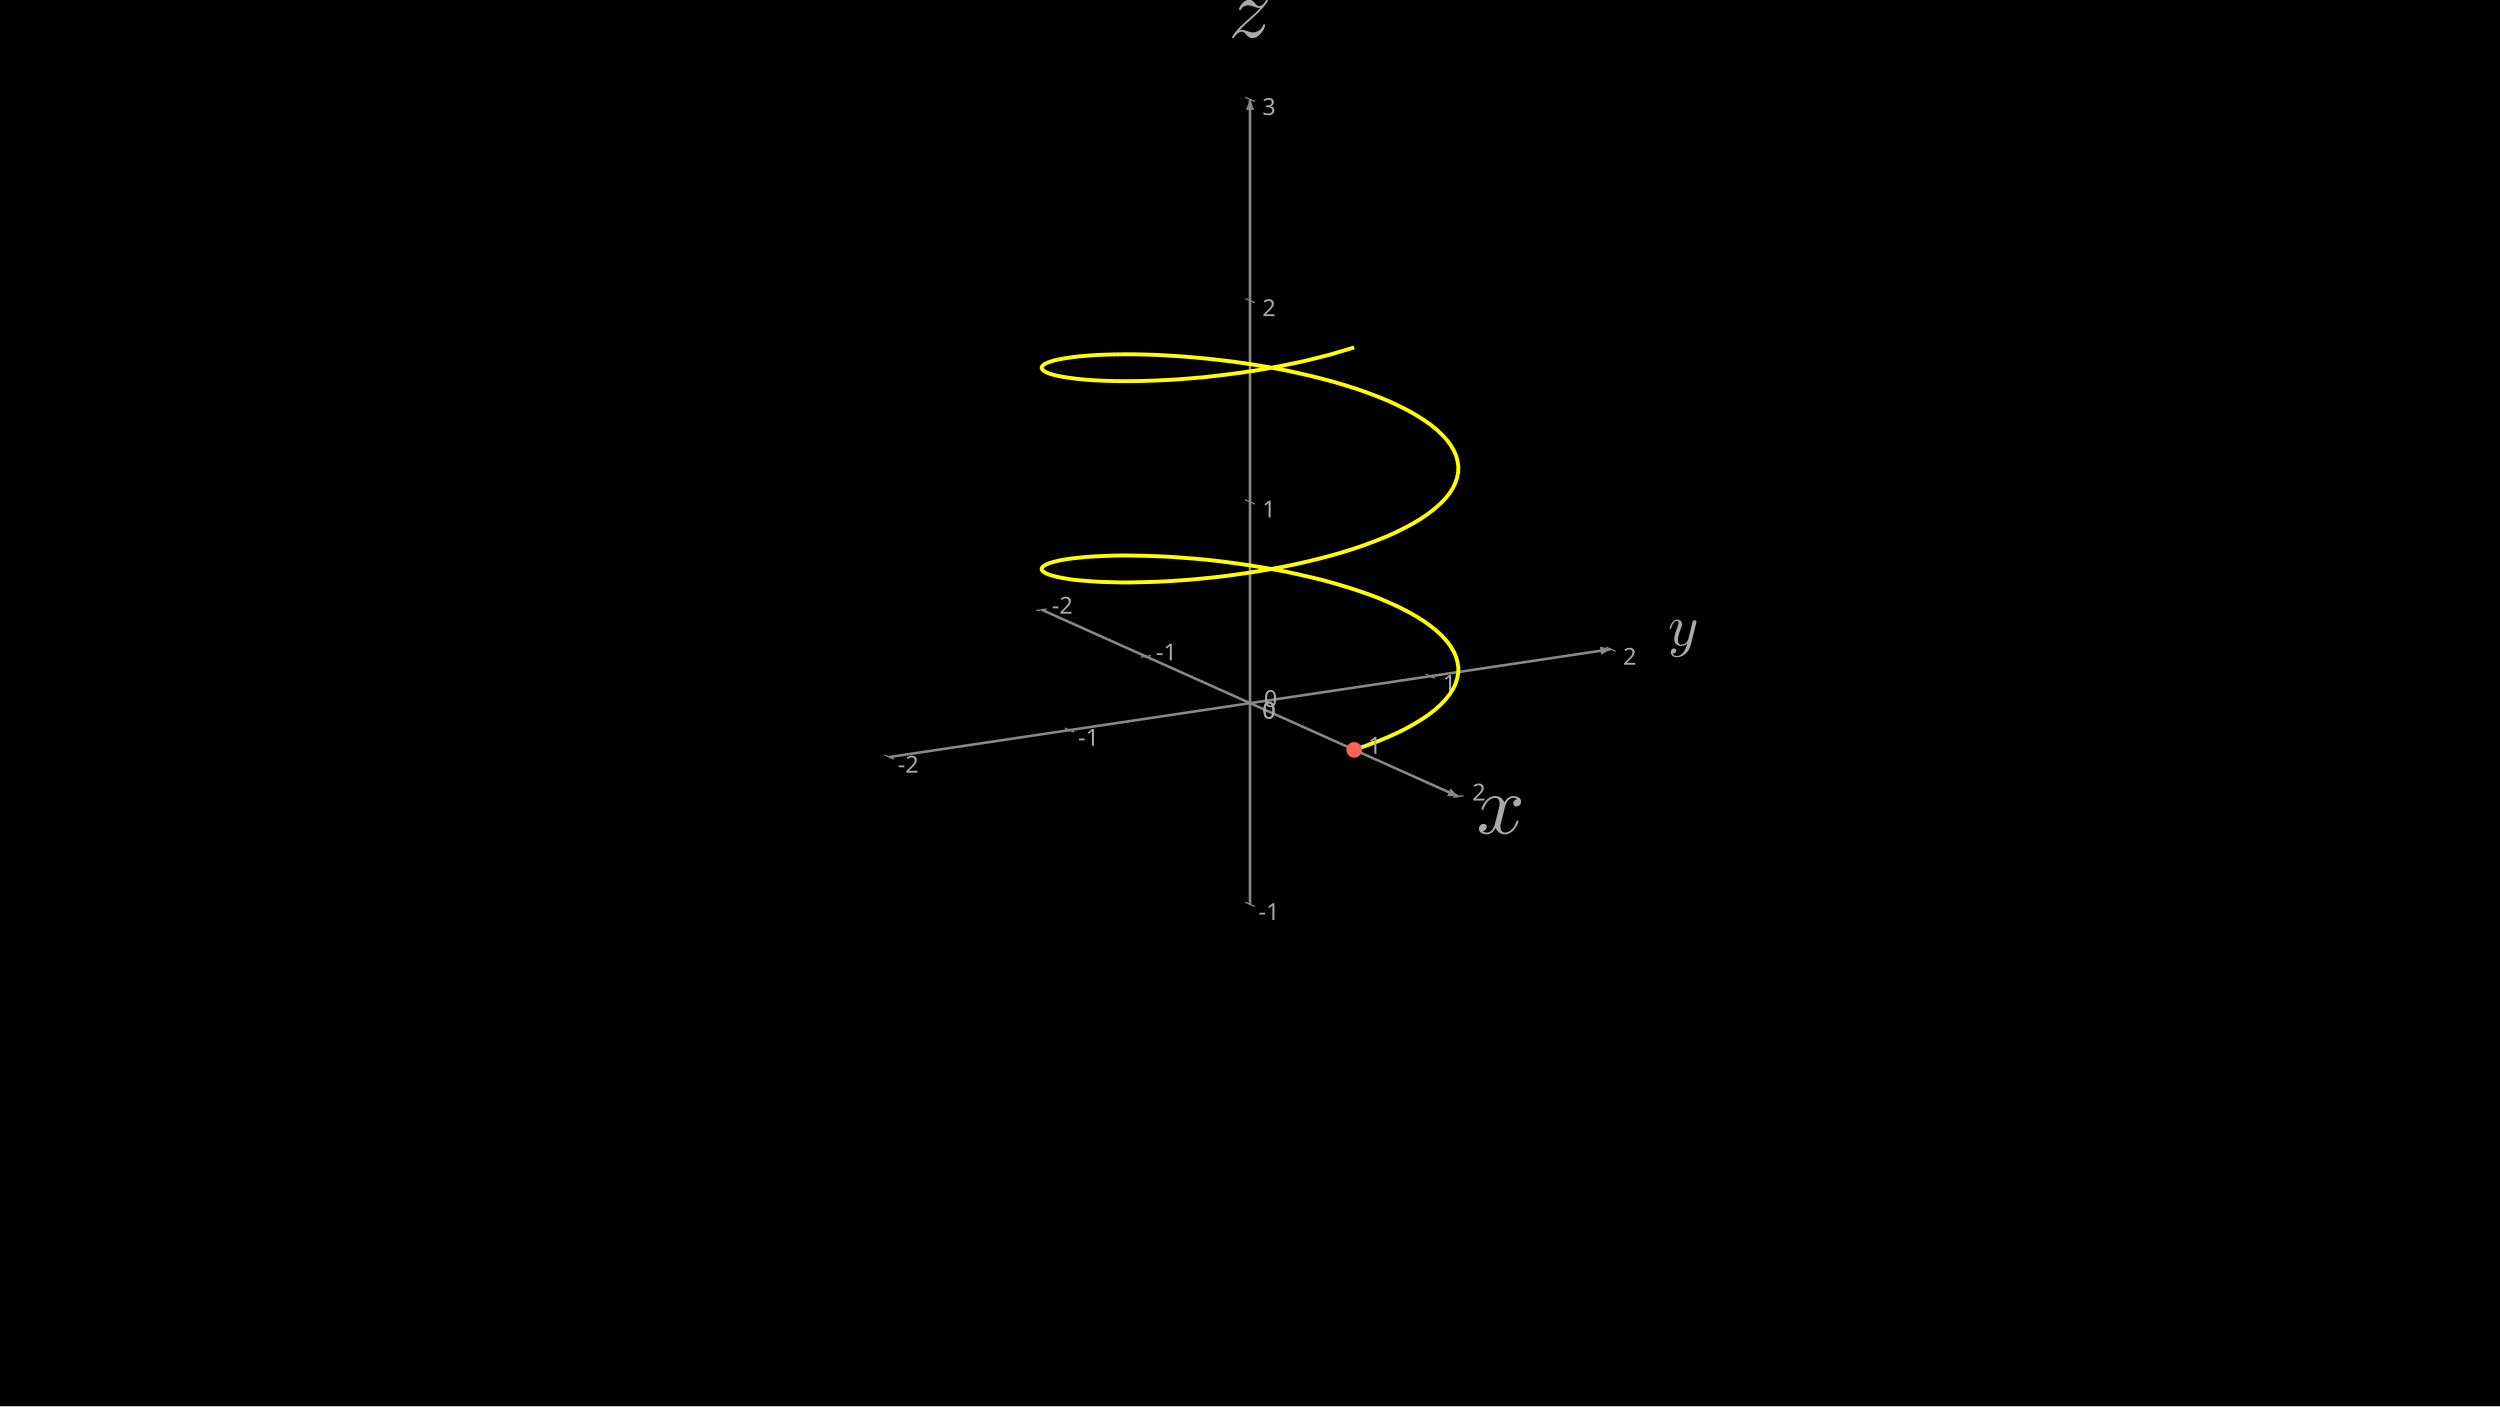
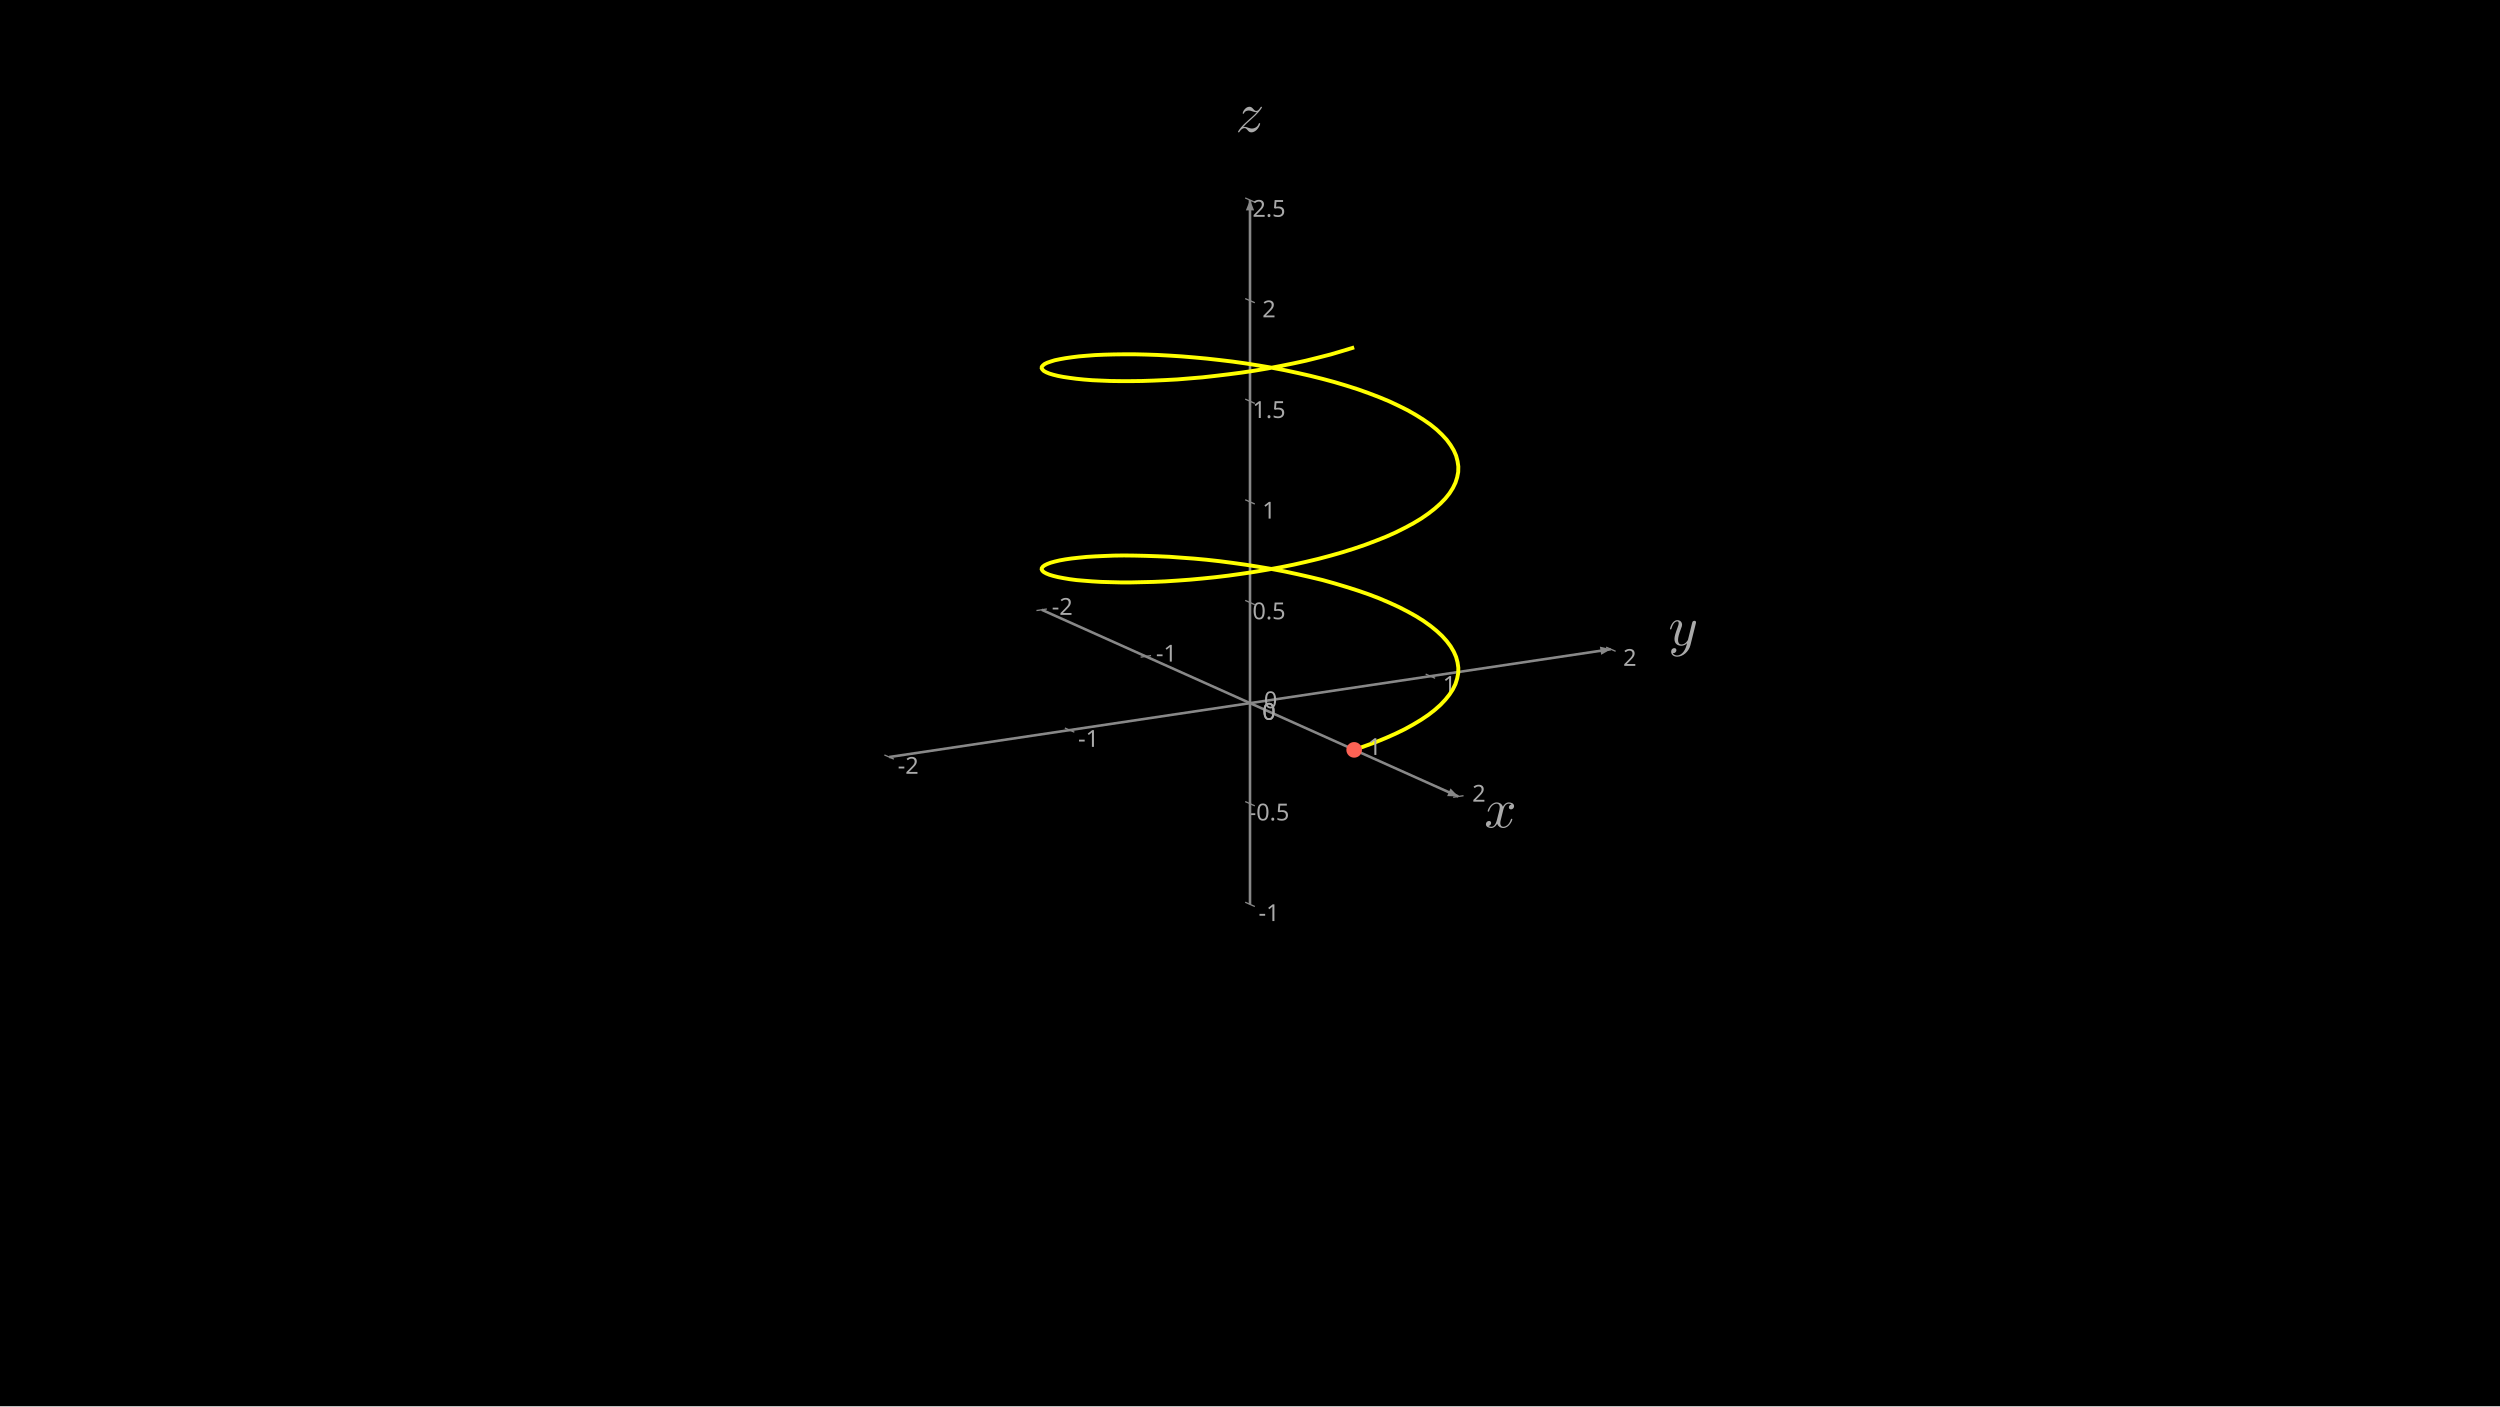
<svg xmlns="http://www.w3.org/2000/svg" version="1.1" width="1920" height="1080" viewBox="0 0 1920 1080">
-   <rect x="0" y="0" width="1920" height="1080" rx="0" ry="0" stroke="rgb(0,0,0)" stroke-width="0" />
-   <g>
-     <line x1="796.0" y1="468.9" x2="804.0" y2="467.7" stroke="#888" stroke-width="1" />
-     <text x="815.8" y="471.3" font-size="18" fill="#aaa" text-anchor="middle" font-family="sans-serif">-2</text>
-     <line x1="1233.5" y1="497.0" x2="1240.8" y2="500.2" stroke="#888" stroke-width="1" />
-     <text x="1251.7" y="510.5" font-size="18" fill="#aaa" text-anchor="middle" font-family="sans-serif">2</text>
-     <line x1="876.0" y1="504.7" x2="884.0" y2="503.5" stroke="#888" stroke-width="1" />
-     <text x="895.8" y="507.2" font-size="18" fill="#aaa" text-anchor="middle" font-family="sans-serif">-1</text>
-     <line x1="1094.9" y1="517.7" x2="1102.2" y2="520.9" stroke="#888" stroke-width="1" />
-     <text x="1113.2" y="531.2" font-size="18" fill="#aaa" text-anchor="middle" font-family="sans-serif">1</text>
-     <line x1="956.3" y1="692.9" x2="963.7" y2="696.2" stroke="#888" stroke-width="1" />
-     <text x="974.6" y="706.5" font-size="18" fill="#aaa" text-anchor="middle" font-family="sans-serif">-1</text>
-     <line x1="800.0" y1="468.3" x2="1120.0" y2="611.7" stroke="#888" stroke-width="2" />
-     <polygon points="1120.0,611.7 1111.4,611.4 1114.0,605.5" fill="#888" stroke="none" />
-     <line x1="682.9" y1="581.4" x2="1237.1" y2="498.6" stroke="#888" stroke-width="2" />
-     <polygon points="1237.1,498.6 1229.7,502.9 1228.7,496.6" fill="#888" stroke="none" />
-     <line x1="956.0" y1="540.6" x2="964.0" y2="539.4" stroke="#888" stroke-width="1" />
-     <text x="975.8" y="543.0" font-size="18" fill="#aaa" text-anchor="middle" font-family="sans-serif">0</text>
-     <line x1="956.3" y1="538.4" x2="963.7" y2="541.6" stroke="#888" stroke-width="1" />
-     <text x="974.6" y="551.9" font-size="18" fill="#aaa" text-anchor="middle" font-family="sans-serif">0</text>
-     <line x1="956.3" y1="538.4" x2="963.7" y2="541.6" stroke="#888" stroke-width="1" />
-     <text x="974.6" y="551.9" font-size="18" fill="#aaa" text-anchor="middle" font-family="sans-serif">0</text>
+   <g data-obj-idx="0">
+     <rect x="0" y="0" width="1920" height="1080" rx="0" ry="0" stroke="rgb(0,0,0)" stroke-width="0" />
+   </g>
+   <g data-obj-idx="1">
    <g>
-       <path d="M3.33-3.01C3.39-3.27 3.62-4.18 4.31-4.18C4.36-4.18 4.6-4.18 4.81-4.05C4.53-4 4.33-3.76 4.33-3.52C4.33-3.36 4.44-3.17 4.71-3.17C4.93-3.17 5.25-3.35 5.25-3.75C5.25-4.26 4.66-4.4 4.32-4.4C3.75-4.4 3.4-3.88 3.28-3.65C3.03-4.3 2.49-4.4 2.2-4.4C1.17-4.4 .598-3.12 .598-2.87C.598-2.77 .697-2.77 .717-2.77C.797-2.77 .827-2.79 .847-2.88C1.19-3.94 1.84-4.18 2.18-4.18C2.37-4.18 2.72-4.09 2.72-3.52C2.72-3.21 2.55-2.54 2.18-1.15C2.02-.528 1.67-.11 1.24-.11C1.18-.11 .946-.11 .737-.239C.986-.289 1.21-.498 1.21-.777C1.21-1.05 .986-1.13 .837-1.13C.538-1.13 .289-.867 .289-.548C.289-.09 .787 .11 1.23 .11C1.88 .11 2.24-.588 2.27-.648C2.39-.279 2.75 .11 3.35 .11C4.37 .11 4.94-1.18 4.94-1.42C4.94-1.52 4.85-1.52 4.82-1.52C4.73-1.52 4.71-1.48 4.69-1.41C4.36-.349 3.69-.11 3.37-.11C2.98-.11 2.82-.428 2.82-.767C2.82-.986 2.88-1.21 2.99-1.64L3.33-3.01Z" fill="rgb(170,170,170)" stroke="rgb(255,255,255)" stroke-width="0" transform="translate(1133.92,640.09) scale(6.53,6.53)" />
+       <line x1="796.0" y1="468.9" x2="804.0" y2="467.7" stroke="#888" stroke-width="1" />
+       <text x="815.8" y="472.2" font-size="18" fill="#aaa" text-anchor="middle" font-family="sans-serif">-2</text>
+       <line x1="1233.5" y1="497.0" x2="1240.8" y2="500.2" stroke="#888" stroke-width="1" />
+       <text x="1251.7" y="511.4" font-size="18" fill="#aaa" text-anchor="middle" font-family="sans-serif">2</text>
+       <line x1="876.0" y1="504.7" x2="884.0" y2="503.5" stroke="#888" stroke-width="1" />
+       <text x="895.8" y="508.1" font-size="18" fill="#aaa" text-anchor="middle" font-family="sans-serif">-1</text>
+       <line x1="1094.9" y1="517.7" x2="1102.2" y2="520.9" stroke="#888" stroke-width="1" />
+       <text x="1113.2" y="532.1" font-size="18" fill="#aaa" text-anchor="middle" font-family="sans-serif">1</text>
+       <line x1="956.3" y1="692.9" x2="963.7" y2="696.2" stroke="#888" stroke-width="1" />
+       <text x="974.6" y="707.4" font-size="18" fill="#aaa" text-anchor="middle" font-family="sans-serif">-1</text>
+       <line x1="956.3" y1="615.6" x2="963.7" y2="618.9" stroke="#888" stroke-width="1" />
+       <text x="974.6" y="630.1" font-size="18" fill="#aaa" text-anchor="middle" font-family="sans-serif">-0.5</text>
+       <line x1="800.0" y1="468.3" x2="1120.0" y2="611.7" stroke="#888" stroke-width="2" />
+       <polygon points="1120.0,611.7 1111.4,611.4 1114.0,605.5" fill="#888" stroke="none" />
+       <line x1="682.9" y1="581.4" x2="1237.1" y2="498.6" stroke="#888" stroke-width="2" />
+       <polygon points="1237.1,498.6 1229.7,502.9 1228.7,496.6" fill="#888" stroke="none" />
+       <line x1="956.0" y1="540.6" x2="964.0" y2="539.4" stroke="#888" stroke-width="1" />
+       <text x="975.8" y="543.9" font-size="18" fill="#aaa" text-anchor="middle" font-family="sans-serif">0</text>
+       <line x1="956.3" y1="538.4" x2="963.7" y2="541.6" stroke="#888" stroke-width="1" />
+       <text x="974.6" y="552.8" font-size="18" fill="#aaa" text-anchor="middle" font-family="sans-serif">0</text>
+       <line x1="956.3" y1="538.4" x2="963.7" y2="541.6" stroke="#888" stroke-width="1" />
+       <text x="974.6" y="552.8" font-size="18" fill="#aaa" text-anchor="middle" font-family="sans-serif">0</text>
+       <g>
+         <path d="M3.33-3.01C3.39-3.27 3.62-4.18 4.31-4.18C4.36-4.18 4.6-4.18 4.81-4.05C4.53-4 4.33-3.76 4.33-3.52C4.33-3.36 4.44-3.17 4.71-3.17C4.93-3.17 5.25-3.35 5.25-3.75C5.25-4.26 4.66-4.4 4.32-4.4C3.75-4.4 3.4-3.88 3.28-3.65C3.03-4.3 2.49-4.4 2.2-4.4C1.17-4.4 .598-3.12 .598-2.87C.598-2.77 .697-2.77 .717-2.77C.797-2.77 .827-2.79 .847-2.88C1.19-3.94 1.84-4.18 2.18-4.18C2.37-4.18 2.72-4.09 2.72-3.52C2.72-3.21 2.55-2.54 2.18-1.15C2.02-.528 1.67-.11 1.24-.11C1.18-.11 .946-.11 .737-.239C.986-.289 1.21-.498 1.21-.777C1.21-1.05 .986-1.13 .837-1.13C.538-1.13 .289-.867 .289-.548C.289-.09 .787 .11 1.23 .11C1.88 .11 2.24-.588 2.27-.648C2.39-.279 2.75 .11 3.35 .11C4.37 .11 4.94-1.18 4.94-1.42C4.94-1.52 4.85-1.52 4.82-1.52C4.73-1.52 4.71-1.48 4.69-1.41C4.36-.349 3.69-.11 3.37-.11C2.98-.11 2.82-.428 2.82-.767C2.82-.986 2.88-1.21 2.99-1.64L3.33-3.01Z" fill="rgb(170,170,170)" stroke="rgb(255,255,255)" stroke-width="0" transform="translate(1139.92,635.43) scale(4.36,4.36)" />
+       </g>
+       <g>
+         <path d="M4.84-3.8C4.88-3.94 4.88-3.96 4.88-4.02C4.88-4.2 4.74-4.29 4.59-4.29C4.49-4.29 4.33-4.23 4.24-4.08C4.22-4.03 4.14-3.73 4.1-3.55C4.03-3.29 3.97-3.02 3.91-2.75L3.46-.956C3.42-.807 2.99-.11 2.33-.11C1.82-.11 1.71-.548 1.71-.917C1.71-1.37 1.88-1.99 2.22-2.87C2.38-3.28 2.42-3.39 2.42-3.59C2.42-4.03 2.1-4.4 1.6-4.4C.658-4.4 .289-2.96 .289-2.87C.289-2.77 .389-2.77 .408-2.77C.508-2.77 .518-2.79 .568-2.95C.837-3.89 1.24-4.18 1.57-4.18C1.65-4.18 1.82-4.18 1.82-3.87C1.82-3.62 1.72-3.36 1.65-3.17C1.26-2.11 1.08-1.54 1.08-1.08C1.08-.189 1.7 .11 2.29 .11C2.68 .11 3.02-.06 3.3-.339C3.17 .179 3.05 .667 2.65 1.2C2.39 1.53 2.01 1.82 1.55 1.82C1.41 1.82 .966 1.79 .797 1.4C.956 1.4 1.09 1.4 1.23 1.29C1.33 1.2 1.42 1.07 1.42 .877C1.42 .568 1.16 .528 1.06 .528C.827 .528 .498 .687 .498 1.18C.498 1.67 .936 2.04 1.55 2.04C2.58 2.04 3.61 1.14 3.89 .01L4.84-3.8Z" fill="rgb(170,170,170)" stroke="rgb(255,255,255)" stroke-width="0" transform="translate(1281.28,495.46) scale(4.36,4.36)" />
+       </g>
+       <g>
+         <path d="M1.33-.827C1.86-1.4 2.15-1.65 2.51-1.96C2.51-1.97 3.13-2.5 3.49-2.86C4.43-3.79 4.65-4.26 4.65-4.3C4.65-4.4 4.56-4.4 4.54-4.4C4.47-4.4 4.44-4.38 4.39-4.29C4.09-3.82 3.89-3.66 3.65-3.66S3.29-3.81 3.14-3.98C2.95-4.2 2.78-4.4 2.45-4.4C1.7-4.4 1.25-3.48 1.25-3.27C1.25-3.22 1.28-3.16 1.36-3.16S1.47-3.21 1.49-3.27C1.68-3.73 2.26-3.74 2.34-3.74C2.55-3.74 2.74-3.67 2.97-3.59C3.37-3.44 3.48-3.44 3.74-3.44C3.38-3.01 2.54-2.29 2.35-2.13L1.45-1.3C.777-.628 .428-.06 .428 .01C.428 .11 .528 .11 .548 .11C.628 .11 .648 .09 .707-.02C.936-.369 1.24-.638 1.55-.638C1.78-.638 1.88-.548 2.13-.259C2.3-.05 2.48 .11 2.77 .11C3.76 .11 4.33-1.16 4.33-1.42C4.33-1.47 4.29-1.52 4.21-1.52C4.12-1.52 4.1-1.46 4.07-1.39C3.85-.747 3.21-.558 2.88-.558C2.68-.558 2.5-.618 2.29-.687C1.95-.817 1.8-.857 1.59-.857C1.57-.857 1.41-.857 1.33-.827Z" fill="rgb(170,170,170)" stroke="rgb(255,255,255)" stroke-width="0" transform="translate(948.92,101.17) scale(4.36,4.36)" />
+       </g>
+       <line x1="956.3" y1="461.1" x2="963.7" y2="464.4" stroke="#888" stroke-width="1" />
+       <text x="974.6" y="475.6" font-size="18" fill="#aaa" text-anchor="middle" font-family="sans-serif">0.5</text>
+       <line x1="960.0" y1="694.5" x2="960.0" y2="153.6" stroke="#888" stroke-width="2" />
+       <polygon points="960.0,153.6 963.2,161.6 956.8,161.6" fill="#888" stroke="none" />
+       <line x1="956.3" y1="383.8" x2="963.7" y2="387.1" stroke="#888" stroke-width="1" />
+       <text x="974.6" y="398.3" font-size="18" fill="#aaa" text-anchor="middle" font-family="sans-serif">1</text>
+       <polyline points="1040.0,575.9 1048.5,572.9 1056.7,569.9 1064.5,566.7 1071.9,563.4 1078.9,560.0 1085.4,556.4 1091.4,552.8 1096.9,549.1 1101.8,545.3 1106.2,541.4 1110.0,537.4 1113.2,533.4 1115.8,529.4 1117.8,525.3 1119.1,521.1 1119.9,517.0 1120.0,512.9 1119.4,508.7 1118.3,504.6 1116.5,500.5 1114.1,496.4 1111.1,492.4 1107.5,488.4 1103.3,484.5 1098.6,480.7 1093.3,476.9 1087.4,473.2 1081.1,469.7 1074.3,466.2 1067.1,462.9 1059.4,459.6 1051.3,456.5 1042.9,453.6 1034.1,450.8 1025.1,448.1 1015.8,445.5 1006.2,443.2 996.5,441.0 986.7,438.9 976.7,437.0 966.7,435.3 956.6,433.7 946.6,432.3 936.6,431.0 926.7,429.9 917.0,429.0 907.4,428.3 898.0,427.6 888.9,427.2 880.0,426.9 871.5,426.7 863.3,426.6 855.5,426.7 848.1,427.0 841.1,427.3 834.6,427.7 828.6,428.3 823.1,428.9 818.2,429.6 813.8,430.4 810.0,431.3 806.8,432.2 804.2,433.2 802.2,434.2 800.9,435.2 800.1,436.3 800.0,437.3 800.6,438.4 801.7,439.4 803.5,440.4 805.9,441.4 808.9,442.3 812.5,443.2 816.7,444.0 821.4,444.8 826.7,445.5 832.6,446.0 838.9,446.5 845.7,446.9 852.9,447.1 860.6,447.3 868.7,447.3 877.1,447.1 885.9,446.9 894.9,446.5 904.2,445.9 913.8,445.2 923.5,444.3 933.3,443.3 943.3,442.1 953.3,440.7 963.4,439.2 973.4,437.5 983.4,435.7 993.3,433.7 1003.0,431.5 1012.6,429.2 1022.0,426.7 1031.1,424.1 1040.0,421.3 1048.5,418.4 1056.7,415.3 1064.5,412.2 1071.9,408.9 1078.9,405.4 1085.4,401.9 1091.4,398.3 1096.9,394.5 1101.8,390.7 1106.2,386.8 1110.0,382.9 1113.2,378.9 1115.8,374.8 1117.8,370.7 1119.1,366.6 1119.9,362.5 1120.0,358.3 1119.4,354.2 1118.3,350.0 1116.5,345.9 1114.1,341.9 1111.1,337.8 1107.5,333.9 1103.3,329.9 1098.6,326.1 1093.3,322.4 1087.4,318.7 1081.1,315.1 1074.3,311.7 1067.1,308.3 1059.4,305.1 1051.3,302.0 1042.9,299.0 1034.1,296.2 1025.1,293.5 1015.8,291.0 1006.2,288.6 996.5,286.4 986.7,284.3 976.7,282.4 966.7,280.7 956.6,279.1 946.6,277.7 936.6,276.5 926.7,275.4 917.0,274.5 907.4,273.7 898.0,273.1 888.9,272.6 880.0,272.3 871.5,272.1 863.3,272.1 855.5,272.2 848.1,272.4 841.1,272.7 834.6,273.2 828.6,273.7 823.1,274.4 818.2,275.1 813.8,275.9 810.0,276.7 806.8,277.7 804.2,278.6 802.2,279.6 800.9,280.7 800.1,281.7 800.0,282.8 800.6,283.8 801.7,284.9 803.5,285.9 805.9,286.9 808.9,287.8 812.5,288.7 816.7,289.5 821.4,290.2 826.7,290.9 832.6,291.5 838.9,292.0 845.7,292.3 852.9,292.6 860.6,292.7 868.7,292.7 877.1,292.6 885.9,292.3 894.9,291.9 904.2,291.4 913.8,290.6 923.5,289.8 933.3,288.7 943.3,287.5 953.3,286.2 963.4,284.7 973.4,283.0 983.4,281.1 993.3,279.1 1003.0,277.0 1012.6,274.6 1022.0,272.2 1031.1,269.5 1040.0,266.8" fill="none" stroke="#FFFF00" stroke-width="3" />
+       <line x1="956.3" y1="306.5" x2="963.7" y2="309.8" stroke="#888" stroke-width="1" />
+       <text x="974.6" y="321.0" font-size="18" fill="#aaa" text-anchor="middle" font-family="sans-serif">1.5</text>
+       <line x1="817.8" y1="559.1" x2="825.1" y2="562.3" stroke="#888" stroke-width="1" />
+       <text x="836.0" y="573.6" font-size="18" fill="#aaa" text-anchor="middle" font-family="sans-serif">-1</text>
+       <line x1="956.3" y1="229.3" x2="963.7" y2="232.5" stroke="#888" stroke-width="1" />
+       <text x="974.6" y="243.7" font-size="18" fill="#aaa" text-anchor="middle" font-family="sans-serif">2</text>
+       <line x1="956.3" y1="152.0" x2="963.7" y2="155.3" stroke="#888" stroke-width="1" />
+       <text x="974.6" y="166.5" font-size="18" fill="#aaa" text-anchor="middle" font-family="sans-serif">2.5</text>
+       <line x1="1036.0" y1="576.5" x2="1044.0" y2="575.3" stroke="#888" stroke-width="1" />
+       <text x="1055.8" y="579.8" font-size="18" fill="#aaa" text-anchor="middle" font-family="sans-serif">1</text>
+       <circle cx="1040.0" cy="575.9" r="6" fill="#FC6255" stroke="none" />
+       <line x1="679.2" y1="579.8" x2="686.5" y2="583.0" stroke="#888" stroke-width="1" />
+       <text x="697.5" y="594.3" font-size="18" fill="#aaa" text-anchor="middle" font-family="sans-serif">-2</text>
+       <line x1="1116.0" y1="612.3" x2="1124.0" y2="611.1" stroke="#888" stroke-width="1" />
+       <text x="1135.8" y="615.7" font-size="18" fill="#aaa" text-anchor="middle" font-family="sans-serif">2</text>
    </g>
-     <g>
-       <path d="M4.84-3.8C4.88-3.94 4.88-3.96 4.88-4.02C4.88-4.2 4.74-4.29 4.59-4.29C4.49-4.29 4.33-4.23 4.24-4.08C4.22-4.03 4.14-3.73 4.1-3.55C4.03-3.29 3.97-3.02 3.91-2.75L3.46-.956C3.42-.807 2.99-.11 2.33-.11C1.82-.11 1.71-.548 1.71-.917C1.71-1.37 1.88-1.99 2.22-2.87C2.38-3.28 2.42-3.39 2.42-3.59C2.42-4.03 2.1-4.4 1.6-4.4C.658-4.4 .289-2.96 .289-2.87C.289-2.77 .389-2.77 .408-2.77C.508-2.77 .518-2.79 .568-2.95C.837-3.89 1.24-4.18 1.57-4.18C1.65-4.18 1.82-4.18 1.82-3.87C1.82-3.62 1.72-3.36 1.65-3.17C1.26-2.11 1.08-1.54 1.08-1.08C1.08-.189 1.7 .11 2.29 .11C2.68 .11 3.02-.06 3.3-.339C3.17 .179 3.05 .667 2.65 1.2C2.39 1.53 2.01 1.82 1.55 1.82C1.41 1.82 .966 1.79 .797 1.4C.956 1.4 1.09 1.4 1.23 1.29C1.33 1.2 1.42 1.07 1.42 .877C1.42 .568 1.16 .528 1.06 .528C.827 .528 .498 .687 .498 1.18C.498 1.67 .936 2.04 1.55 2.04C2.58 2.04 3.61 1.14 3.89 .01L4.84-3.8Z" fill="rgb(170,170,170)" stroke="rgb(255,255,255)" stroke-width="0" transform="translate(1280.93,495.62) scale(4.5,4.5)" />
-     </g>
-     <g>
-       <path d="M1.33-.827C1.86-1.4 2.15-1.65 2.51-1.96C2.51-1.97 3.13-2.5 3.49-2.86C4.43-3.79 4.65-4.26 4.65-4.3C4.65-4.4 4.56-4.4 4.54-4.4C4.47-4.4 4.44-4.38 4.39-4.29C4.09-3.82 3.89-3.66 3.65-3.66S3.29-3.81 3.14-3.98C2.95-4.2 2.78-4.4 2.45-4.4C1.7-4.4 1.25-3.48 1.25-3.27C1.25-3.22 1.28-3.16 1.36-3.16S1.47-3.21 1.49-3.27C1.68-3.73 2.26-3.74 2.34-3.74C2.55-3.74 2.74-3.67 2.97-3.59C3.37-3.44 3.48-3.44 3.74-3.44C3.38-3.01 2.54-2.29 2.35-2.13L1.45-1.3C.777-.628 .428-.06 .428 .01C.428 .11 .528 .11 .548 .11C.628 .11 .648 .09 .707-.02C.936-.369 1.24-.638 1.55-.638C1.78-.638 1.88-.548 2.13-.259C2.3-.05 2.48 .11 2.77 .11C3.76 .11 4.33-1.16 4.33-1.42C4.33-1.47 4.29-1.52 4.21-1.52C4.12-1.52 4.1-1.46 4.07-1.39C3.85-.747 3.21-.558 2.88-.558C2.68-.558 2.5-.618 2.29-.687C1.95-.817 1.8-.857 1.59-.857C1.57-.857 1.41-.857 1.33-.827Z" fill="rgb(170,170,170)" stroke="rgb(255,255,255)" stroke-width="0" transform="translate(943.42,28.55) scale(6.53,6.53)" />
-     </g>
-     <line x1="960.0" y1="694.5" x2="960.0" y2="76.4" stroke="#888" stroke-width="2" />
-     <polygon points="960.0,76.4 963.2,84.4 956.8,84.4" fill="#888" stroke="none" />
-     <line x1="956.3" y1="383.8" x2="963.7" y2="387.1" stroke="#888" stroke-width="1" />
-     <text x="974.6" y="397.4" font-size="18" fill="#aaa" text-anchor="middle" font-family="sans-serif">1</text>
-     <polyline points="1040.0,575.9 1048.5,572.9 1056.7,569.9 1064.5,566.7 1071.9,563.4 1078.9,560.0 1085.4,556.4 1091.4,552.8 1096.9,549.1 1101.8,545.3 1106.2,541.4 1110.0,537.4 1113.2,533.4 1115.8,529.4 1117.8,525.3 1119.1,521.1 1119.9,517.0 1120.0,512.9 1119.4,508.7 1118.3,504.6 1116.5,500.5 1114.1,496.4 1111.1,492.4 1107.5,488.4 1103.3,484.5 1098.6,480.7 1093.3,476.9 1087.4,473.2 1081.1,469.7 1074.3,466.2 1067.1,462.9 1059.4,459.6 1051.3,456.5 1042.9,453.6 1034.1,450.8 1025.1,448.1 1015.8,445.5 1006.2,443.2 996.5,441.0 986.7,438.9 976.7,437.0 966.7,435.3 956.6,433.7 946.6,432.3 936.6,431.0 926.7,429.9 917.0,429.0 907.4,428.3 898.0,427.6 888.9,427.2 880.0,426.9 871.5,426.7 863.3,426.6 855.5,426.7 848.1,427.0 841.1,427.3 834.6,427.7 828.6,428.3 823.1,428.9 818.2,429.6 813.8,430.4 810.0,431.3 806.8,432.2 804.2,433.2 802.2,434.2 800.9,435.2 800.1,436.3 800.0,437.3 800.6,438.4 801.7,439.4 803.5,440.4 805.9,441.4 808.9,442.3 812.5,443.2 816.7,444.0 821.4,444.8 826.7,445.5 832.6,446.0 838.9,446.5 845.7,446.9 852.9,447.1 860.6,447.3 868.7,447.3 877.1,447.1 885.9,446.9 894.9,446.5 904.2,445.9 913.8,445.2 923.5,444.3 933.3,443.3 943.3,442.1 953.3,440.7 963.4,439.2 973.4,437.5 983.4,435.7 993.3,433.7 1003.0,431.5 1012.6,429.2 1022.0,426.7 1031.1,424.1 1040.0,421.3 1048.5,418.4 1056.7,415.3 1064.5,412.2 1071.9,408.9 1078.9,405.4 1085.4,401.9 1091.4,398.3 1096.9,394.5 1101.8,390.7 1106.2,386.8 1110.0,382.9 1113.2,378.9 1115.8,374.8 1117.8,370.7 1119.1,366.6 1119.9,362.5 1120.0,358.3 1119.4,354.2 1118.3,350.0 1116.5,345.9 1114.1,341.9 1111.1,337.8 1107.5,333.9 1103.3,329.9 1098.6,326.1 1093.3,322.4 1087.4,318.7 1081.1,315.1 1074.3,311.7 1067.1,308.3 1059.4,305.1 1051.3,302.0 1042.9,299.0 1034.1,296.2 1025.1,293.5 1015.8,291.0 1006.2,288.6 996.5,286.4 986.7,284.3 976.7,282.4 966.7,280.7 956.6,279.1 946.6,277.7 936.6,276.5 926.7,275.4 917.0,274.5 907.4,273.7 898.0,273.1 888.9,272.6 880.0,272.3 871.5,272.1 863.3,272.1 855.5,272.2 848.1,272.4 841.1,272.7 834.6,273.2 828.6,273.7 823.1,274.4 818.2,275.1 813.8,275.9 810.0,276.7 806.8,277.7 804.2,278.6 802.2,279.6 800.9,280.7 800.1,281.7 800.0,282.8 800.6,283.8 801.7,284.9 803.5,285.9 805.9,286.9 808.9,287.8 812.5,288.7 816.7,289.5 821.4,290.2 826.7,290.9 832.6,291.5 838.9,292.0 845.7,292.3 852.9,292.6 860.6,292.7 868.7,292.7 877.1,292.6 885.9,292.3 894.9,291.9 904.2,291.4 913.8,290.6 923.5,289.8 933.3,288.7 943.3,287.5 953.3,286.2 963.4,284.7 973.4,283.0 983.4,281.1 993.3,279.1 1003.0,277.0 1012.6,274.6 1022.0,272.2 1031.1,269.5 1040.0,266.8" fill="none" stroke="#FFFF00" stroke-width="3" />
-     <line x1="817.8" y1="559.1" x2="825.1" y2="562.3" stroke="#888" stroke-width="1" />
-     <text x="836.0" y="572.7" font-size="18" fill="#aaa" text-anchor="middle" font-family="sans-serif">-1</text>
-     <line x1="956.3" y1="229.3" x2="963.7" y2="232.5" stroke="#888" stroke-width="1" />
-     <text x="974.6" y="242.8" font-size="18" fill="#aaa" text-anchor="middle" font-family="sans-serif">2</text>
-     <line x1="956.3" y1="74.7" x2="963.7" y2="78.0" stroke="#888" stroke-width="1" />
-     <text x="974.6" y="88.3" font-size="18" fill="#aaa" text-anchor="middle" font-family="sans-serif">3</text>
-     <line x1="1036.0" y1="576.5" x2="1044.0" y2="575.3" stroke="#888" stroke-width="1" />
-     <text x="1055.8" y="578.9" font-size="18" fill="#aaa" text-anchor="middle" font-family="sans-serif">1</text>
-     <circle cx="1040.0" cy="575.9" r="6" fill="#FC6255" stroke="none" />
-     <line x1="679.2" y1="579.8" x2="686.5" y2="583.0" stroke="#888" stroke-width="1" />
-     <text x="697.5" y="593.4" font-size="18" fill="#aaa" text-anchor="middle" font-family="sans-serif">-2</text>
-     <line x1="1116.0" y1="612.3" x2="1124.0" y2="611.1" stroke="#888" stroke-width="1" />
-     <text x="1135.8" y="614.8" font-size="18" fill="#aaa" text-anchor="middle" font-family="sans-serif">2</text>
  </g>
</svg>
